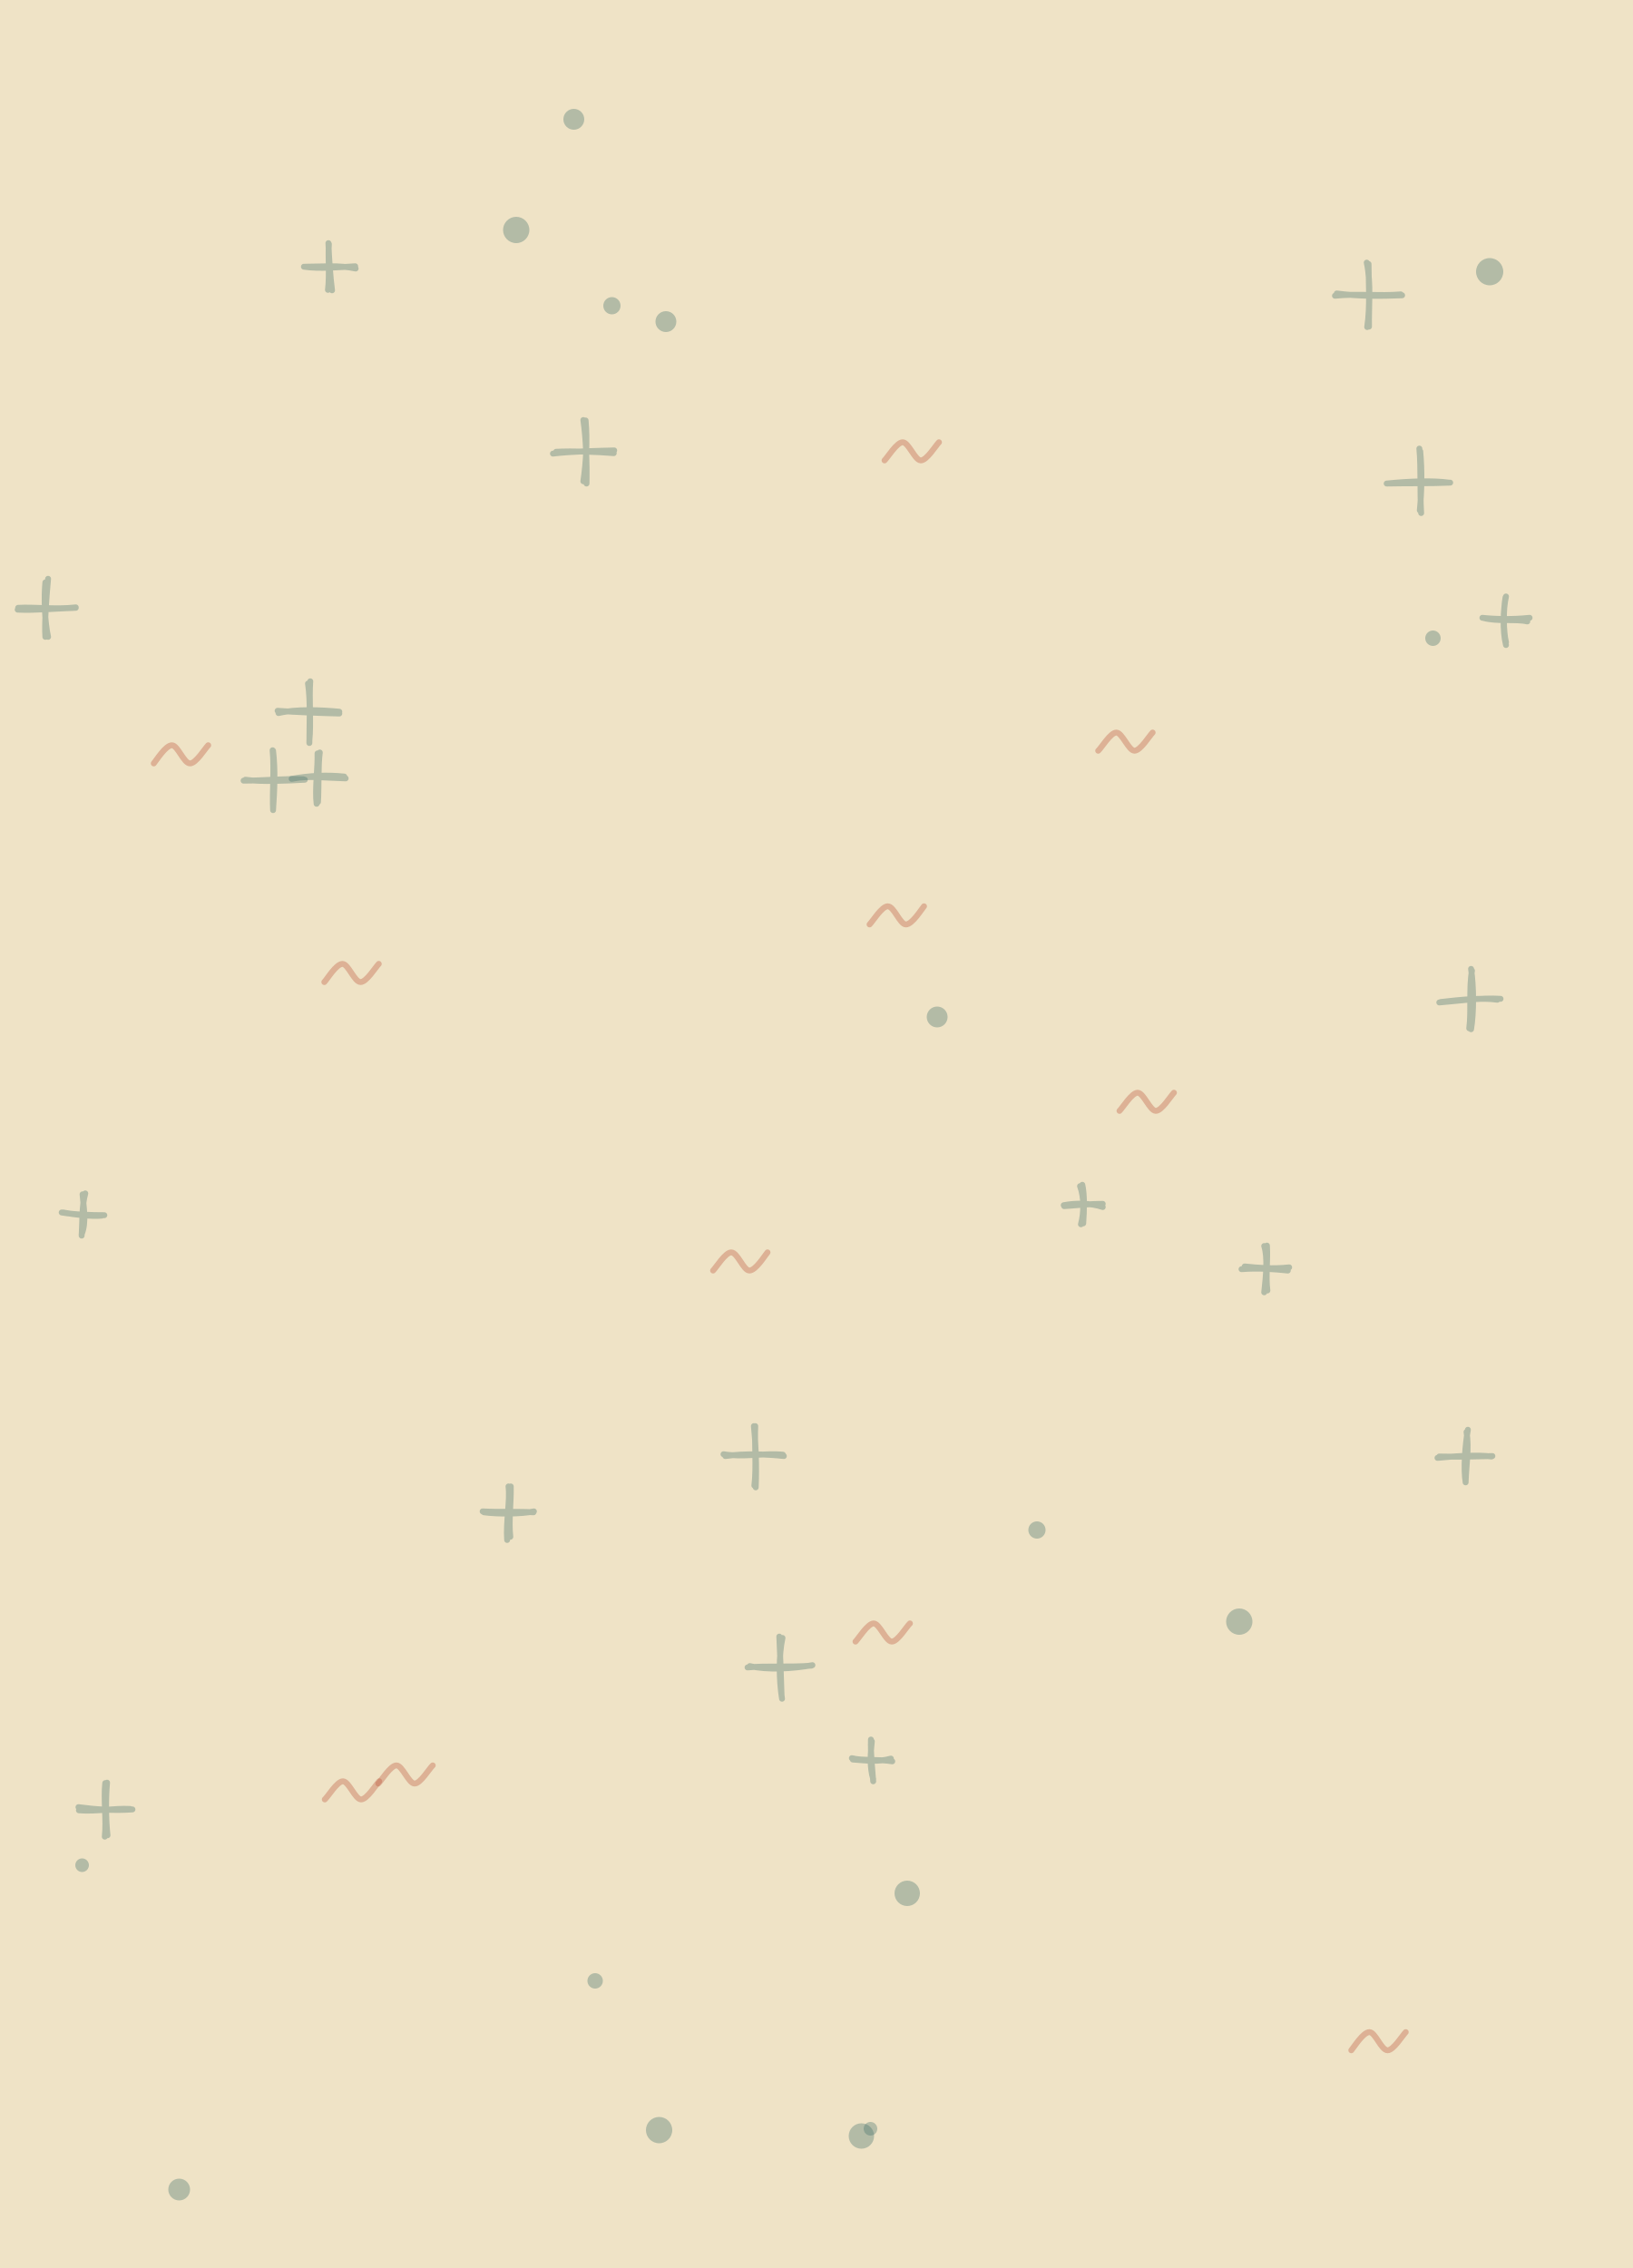
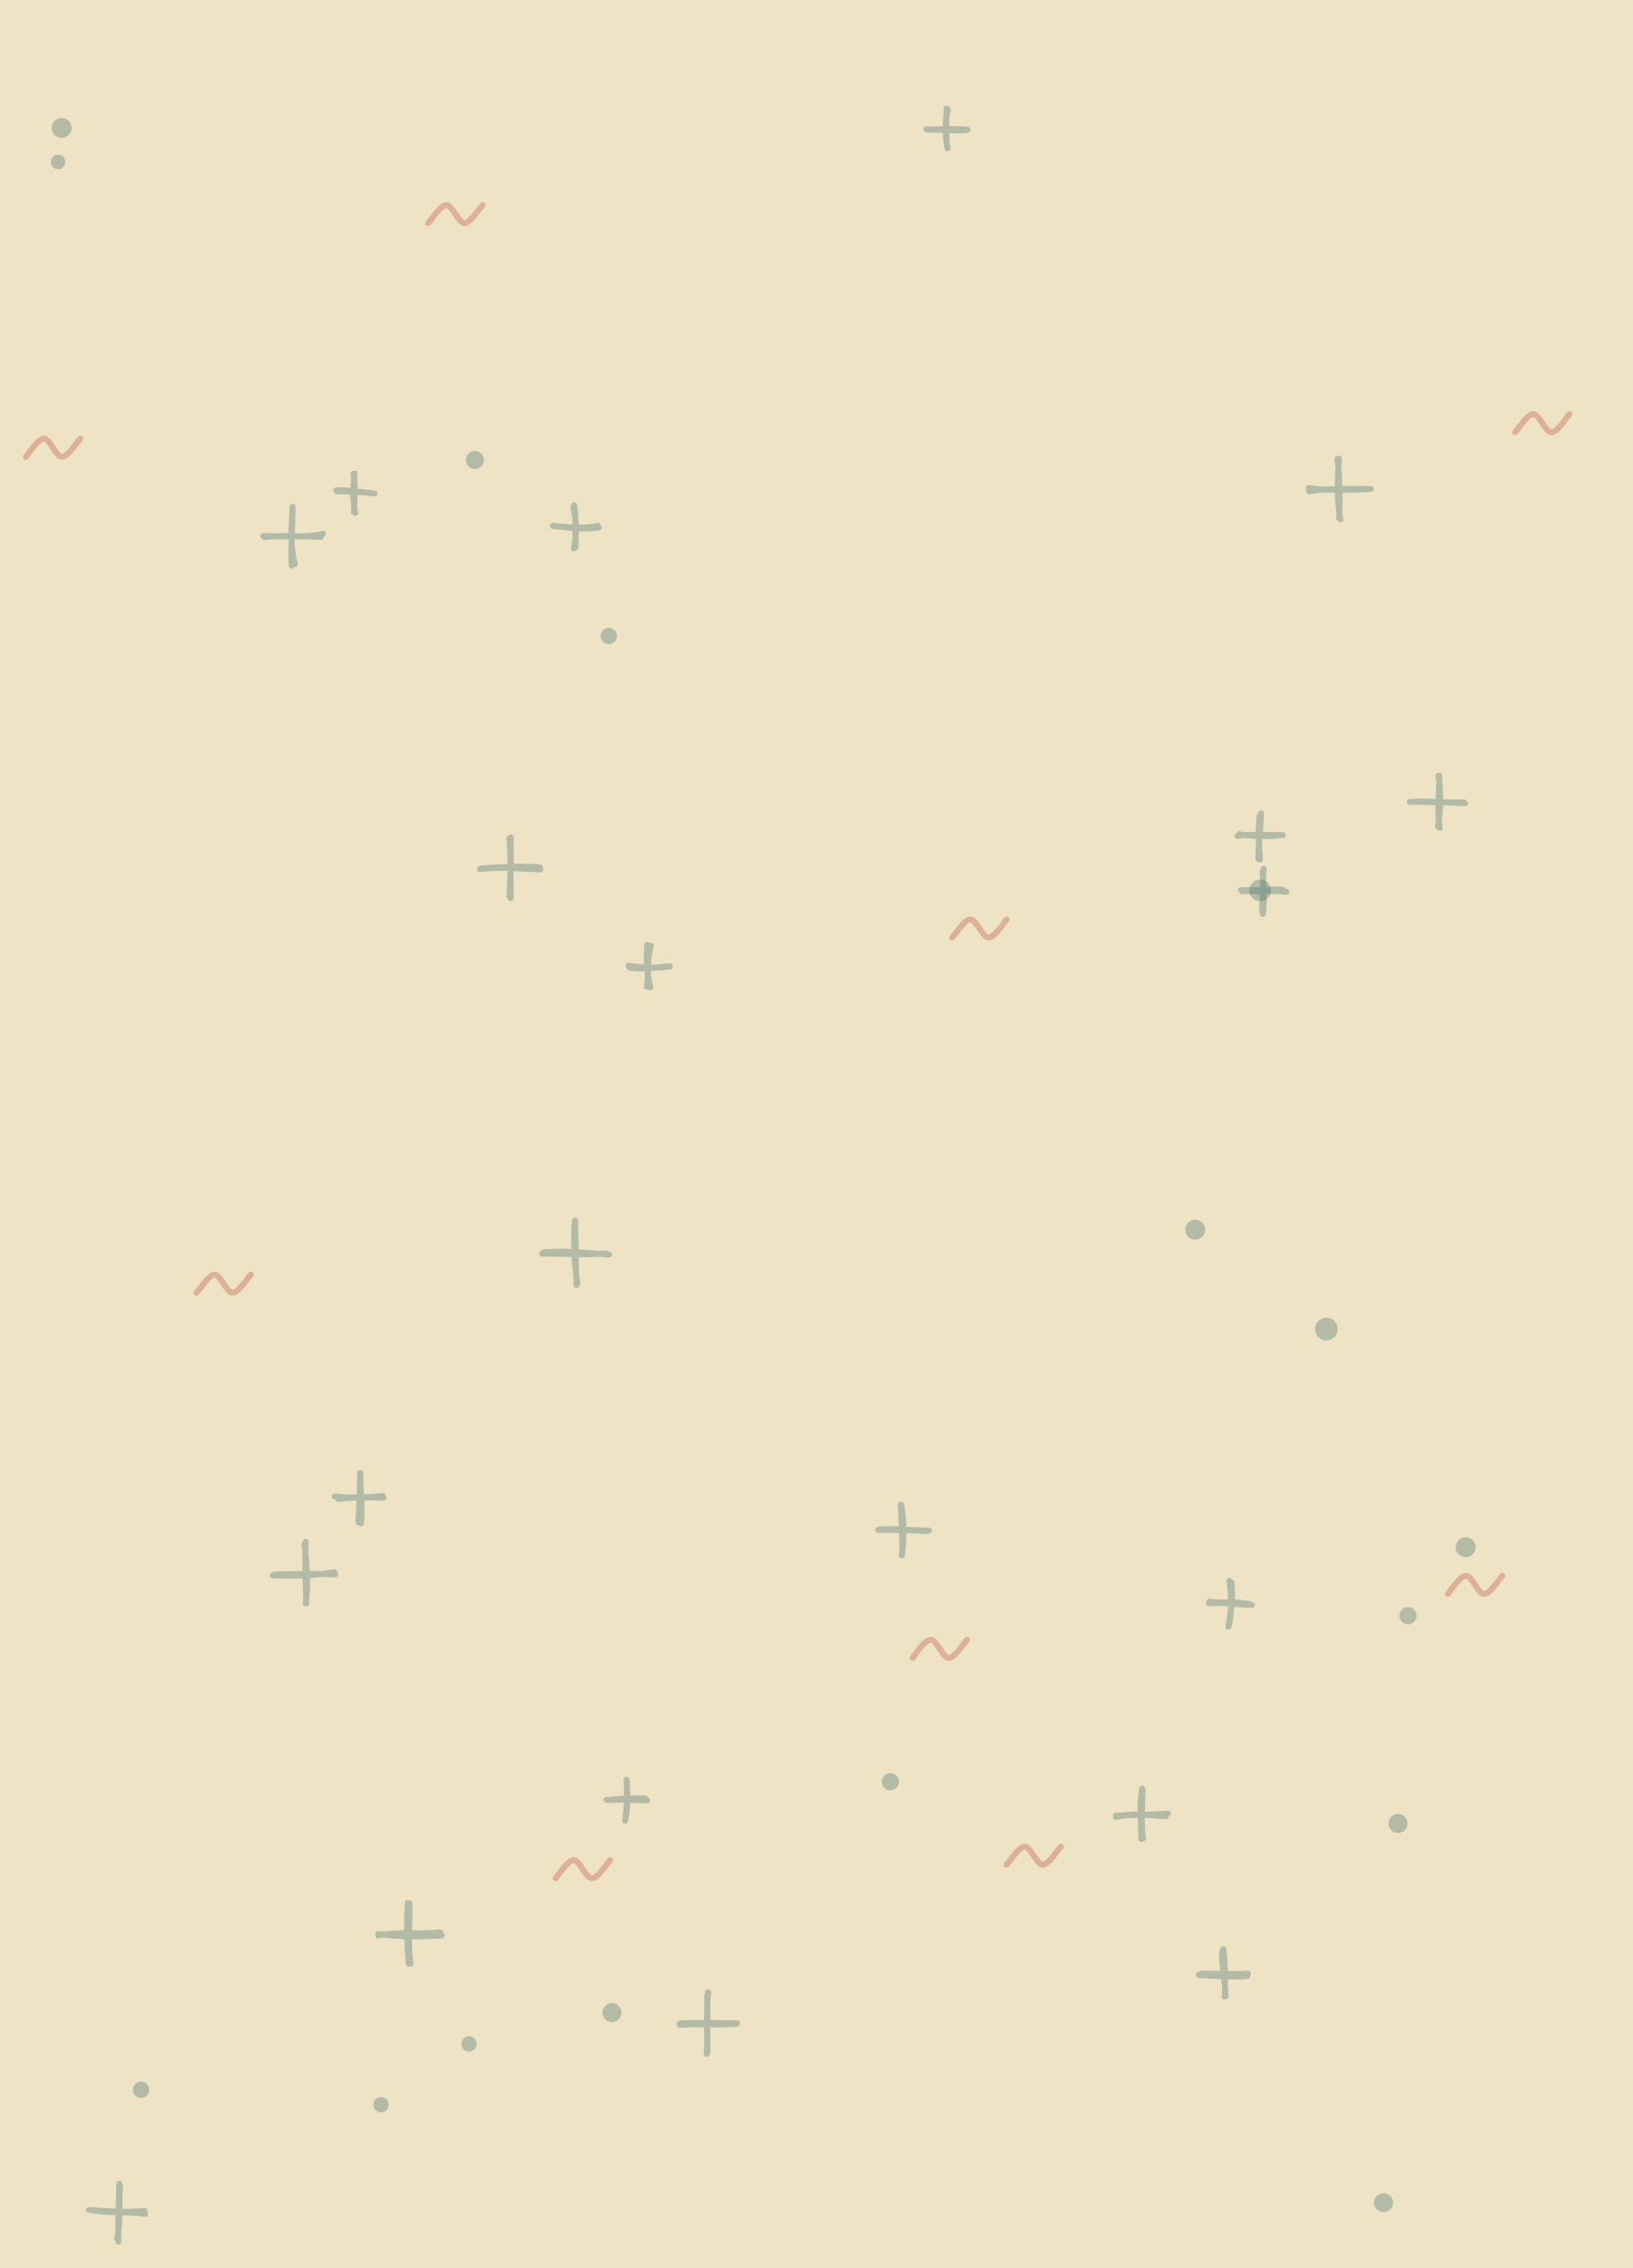
<svg xmlns="http://www.w3.org/2000/svg" viewBox="0 0 360 500" width="360" height="500" preserveAspectRatio="none">
  <rect width="360" height="500" fill="#efe3c6" />
-   <path d="M195.0,101.5 C195.7,100.8 197.7,97.5 199.0,97.5 C200.3,97.5 201.7,101.5 203.0,101.5 C204.3,101.5 206.3,98.2 207.0,97.5" fill="none" stroke="#b9533a" stroke-width="1.3" stroke-linecap="round" stroke-linejoin="round" opacity="0.35" />
-   <path d="M234.6,265.9 C236.6,265.8 239.8,265.4 243.1,265.4 M234.5,265.7 C237.0,265.2 240.5,265.2 243.1,266.1 M238.6,261.2 C239.1,263.4 239.0,266.9 238.8,269.7 M238.1,261.5 C239.0,263.9 239.0,267.3 238.3,269.9" fill="none" stroke="#41706b" stroke-width="1.3" stroke-linecap="round" stroke-linejoin="round" opacity="0.35" />
-   <path d="M3.9,134.4 C7.6,134.6 12.9,134.1 16.7,134.0 M4.0,134.0 C7.5,133.8 12.6,134.4 16.7,133.9 M10.0,128.4 C9.7,131.4 9.8,136.8 10.6,140.4 M10.6,127.6 C10.2,131.9 9.8,137.3 10.0,140.4" fill="none" stroke="#41706b" stroke-width="1.3" stroke-linecap="round" stroke-linejoin="round" opacity="0.35" />
-   <path d="M71.5,216.5 C72.1,215.9 74.1,212.5 75.5,212.5 C76.8,212.5 78.1,216.5 79.5,216.5 C80.8,216.5 82.8,213.2 83.5,212.5" fill="none" stroke="#b9533a" stroke-width="1.3" stroke-linecap="round" stroke-linejoin="round" opacity="0.35" />
-   <circle cx="18.1" cy="411.2" r="1.5" fill="#41706b" opacity=".35" />
-   <circle cx="315.9" cy="140.7" r="1.7" fill="#41706b" opacity=".35" />
-   <circle cx="134.9" cy="67.4" r="1.9" fill="#41706b" opacity=".35" />
-   <circle cx="206.6" cy="224.2" r="2.3" fill="#41706b" opacity=".35" />
-   <circle cx="273.2" cy="357.5" r="2.9" fill="#41706b" opacity=".35" />
-   <path d="M274.4,279.2 C277.4,279.5 280.6,279.8 284.2,279.4 M273.7,279.8 C277.4,279.5 281.0,279.8 283.9,280.1 M278.7,274.7 C279.5,277.2 279.1,281.3 278.7,284.9 M279.3,274.6 C279.5,278.0 279.0,281.4 279.4,284.5" fill="none" stroke="#41706b" stroke-width="1.3" stroke-linecap="round" stroke-linejoin="round" opacity="0.35" />
-   <circle cx="145.3" cy="469.6" r="2.9" fill="#41706b" opacity=".35" />
-   <path d="M305.7,106.6 C310.5,106.1 315.9,105.9 319.4,106.4 M305.7,106.6 C310.0,106.5 315.6,106.6 319.7,106.4 M312.9,98.9 C313.3,103.2 313.0,108.4 313.3,113.1 M313.1,99.5 C313.5,103.8 313.4,108.5 313.0,112.5" fill="none" stroke="#41706b" stroke-width="1.3" stroke-linecap="round" stroke-linejoin="round" opacity="0.35" />
-   <path d="M317.3,221.0 C321.1,220.7 326.5,219.9 330.8,220.2 M317.6,220.9 C321.9,220.4 326.8,219.9 330.1,220.4 M324.3,213.6 C324.9,217.5 324.9,223.4 324.3,226.9 M324.5,214.0 C323.8,217.9 324.4,222.7 323.9,226.7" fill="none" stroke="#41706b" stroke-width="1.3" stroke-linecap="round" stroke-linejoin="round" opacity="0.35" />
-   <path d="M159.5,320.6 C163.7,321.3 168.7,320.3 172.6,320.7 M159.9,321.0 C164.1,320.4 169.4,320.6 172.8,321.0 M166.2,314.4 C166.6,318.2 166.8,323.1 166.6,327.9 M166.5,314.4 C166.3,317.7 166.8,323.7 166.3,327.5" fill="none" stroke="#41706b" stroke-width="1.3" stroke-linecap="round" stroke-linejoin="round" opacity="0.35" />
-   <path d="M317.3,321.1 C321.1,321.2 325.1,321.1 329.0,321.0 M316.9,321.4 C320.8,321.0 325.9,320.7 328.8,321.1 M323.6,315.2 C323.0,318.6 322.6,323.8 323.1,326.8 M323.3,315.7 C323.9,319.2 323.2,323.2 323.1,326.8" fill="none" stroke="#41706b" stroke-width="1.3" stroke-linecap="round" stroke-linejoin="round" opacity="0.35" />
-   <path d="M83.4,393.2 C84.1,392.5 86.1,389.2 87.4,389.2 C88.7,389.2 90.1,393.2 91.4,393.2 C92.7,393.2 94.7,389.8 95.4,389.2" fill="none" stroke="#b9533a" stroke-width="1.3" stroke-linecap="round" stroke-linejoin="round" opacity="0.35" />
-   <path d="M294.3,65.2 C298.9,64.7 304.1,65.3 308.8,64.9 M294.7,64.7 C299.3,65.3 304.1,65.3 309.1,65.1 M301.7,58.2 C301.7,62.0 302.1,67.5 301.4,72.1 M301.3,57.9 C302.3,62.5 301.7,67.8 301.8,72.0" fill="none" stroke="#41706b" stroke-width="1.3" stroke-linecap="round" stroke-linejoin="round" opacity="0.35" />
-   <circle cx="126.5" cy="26.3" r="2.3" fill="#41706b" opacity=".35" />
-   <path d="M61.2,156.7 C65.3,157.0 70.7,157.2 74.8,157.3 M61.4,157.2 C65.2,156.3 70.6,156.5 74.8,156.9 M67.9,150.7 C68.5,154.6 68.2,160.0 68.2,163.8 M68.4,150.2 C68.1,153.9 68.6,159.5 68.2,163.3" fill="none" stroke="#41706b" stroke-width="1.3" stroke-linecap="round" stroke-linejoin="round" opacity="0.35" />
-   <path d="M64.3,171.7 C68.2,171.0 72.0,170.8 75.9,171.2 M64.9,171.6 C67.8,171.0 72.3,171.5 76.2,171.6 M70.5,165.9 C70.1,168.8 70.3,173.7 70.1,176.8 M70.0,166.1 C70.1,169.0 69.4,174.1 69.8,177.2" fill="none" stroke="#41706b" stroke-width="1.3" stroke-linecap="round" stroke-linejoin="round" opacity="0.35" />
-   <circle cx="131.2" cy="436.7" r="1.7" fill="#41706b" opacity=".35" />
-   <path d="M71.6,396.7 C72.3,396.1 74.3,392.7 75.6,392.7 C76.9,392.7 78.3,396.7 79.6,396.7 C80.9,396.7 82.9,393.4 83.6,392.7" fill="none" stroke="#b9533a" stroke-width="1.3" stroke-linecap="round" stroke-linejoin="round" opacity="0.35" />
-   <circle cx="228.6" cy="337.3" r="1.9" fill="#41706b" opacity=".35" />
-   <circle cx="39.5" cy="482.7" r="2.4" fill="#41706b" opacity=".35" />
-   <path d="M121.9,100.0 C125.9,99.5 131.8,99.4 135.4,99.3 M122.6,99.6 C126.3,99.4 131.7,99.6 135.3,99.9 M128.6,92.6 C129.2,96.6 129.4,102.6 129.3,106.6 M129.1,92.7 C129.5,97.2 129.2,102.0 128.6,106.1" fill="none" stroke="#41706b" stroke-width="1.3" stroke-linecap="round" stroke-linejoin="round" opacity="0.35" />
-   <circle cx="146.8" cy="70.9" r="2.3" fill="#41706b" opacity=".35" />
-   <path d="M191.7,203.8 C192.4,203.1 194.4,199.8 195.7,199.8 C197.1,199.8 198.4,203.8 199.7,203.8 C201.1,203.8 203.1,200.5 203.7,199.8" fill="none" stroke="#b9533a" stroke-width="1.3" stroke-linecap="round" stroke-linejoin="round" opacity="0.35" />
-   <path d="M33.9,168.3 C34.5,167.6 36.5,164.3 37.9,164.3 C39.2,164.3 40.5,168.3 41.9,168.3 C43.2,168.3 45.2,165.0 45.9,164.3" fill="none" stroke="#b9533a" stroke-width="1.3" stroke-linecap="round" stroke-linejoin="round" opacity="0.35" />
-   <path d="M297.9,452.0 C298.5,451.3 300.5,448.0 301.9,448.0 C303.2,448.0 304.5,452.0 305.9,452.0 C307.2,452.0 309.2,448.7 309.9,448.0" fill="none" stroke="#b9533a" stroke-width="1.3" stroke-linecap="round" stroke-linejoin="round" opacity="0.35" />
-   <path d="M187.8,387.6 C190.0,388.2 193.7,387.8 196.7,388.3 M188.0,387.9 C190.8,388.1 193.6,388.5 196.4,387.7 M192.2,383.9 C191.9,386.6 191.7,389.6 192.5,392.2 M192.0,383.5 C191.9,386.6 192.3,389.8 192.5,392.7" fill="none" stroke="#41706b" stroke-width="1.3" stroke-linecap="round" stroke-linejoin="round" opacity="0.35" />
-   <circle cx="113.8" cy="50.7" r="2.9" fill="#41706b" opacity=".35" />
-   <path d="M17.3,398.4 C21.0,398.9 25.2,399.2 29.2,398.9 M17.4,399.1 C21.3,399.4 25.2,398.6 28.7,398.8 M23.2,393.1 C22.8,396.6 23.5,401.3 23.1,404.9 M23.6,393.0 C23.3,396.3 23.3,401.0 23.7,404.6" fill="none" stroke="#41706b" stroke-width="1.3" stroke-linecap="round" stroke-linejoin="round" opacity="0.35" />
-   <path d="M157.2,280.1 C157.9,279.4 159.9,276.1 161.2,276.1 C162.6,276.1 163.9,280.1 165.2,280.1 C166.6,280.1 168.6,276.8 169.2,276.1" fill="none" stroke="#b9533a" stroke-width="1.3" stroke-linecap="round" stroke-linejoin="round" opacity="0.35" />
-   <circle cx="189.9" cy="470.9" r="2.8" fill="#41706b" opacity=".35" />
-   <path d="M246.8,244.9 C247.5,244.2 249.5,240.9 250.8,240.9 C252.1,240.9 253.5,244.9 254.8,244.9 C256.1,244.9 258.1,241.6 258.8,240.9" fill="none" stroke="#b9533a" stroke-width="1.3" stroke-linecap="round" stroke-linejoin="round" opacity="0.35" />
-   <path d="M53.7,172.1 C58.5,172.1 62.7,171.6 66.9,171.8 M54.1,171.9 C57.6,172.4 63.5,172.1 67.2,171.9 M60.2,165.5 C60.7,169.7 60.5,174.3 60.2,178.5 M60.1,165.4 C60.5,169.9 60.0,174.4 60.2,178.6" fill="none" stroke="#41706b" stroke-width="1.3" stroke-linecap="round" stroke-linejoin="round" opacity="0.35" />
-   <path d="M106.4,333.2 C110.1,333.4 114.7,333.2 117.6,333.4 M106.7,333.4 C109.6,333.8 114.9,333.8 117.7,333.2 M112.1,327.7 C112.5,330.7 111.5,335.6 111.8,339.5 M112.6,327.7 C112.7,330.9 112.1,335.4 112.5,338.8" fill="none" stroke="#41706b" stroke-width="1.3" stroke-linecap="round" stroke-linejoin="round" opacity="0.35" />
-   <path d="M188.6,361.9 C189.3,361.2 191.3,357.9 192.6,357.9 C193.9,357.9 195.3,361.9 196.6,361.9 C197.9,361.9 199.9,358.5 200.6,357.9" fill="none" stroke="#b9533a" stroke-width="1.3" stroke-linecap="round" stroke-linejoin="round" opacity="0.35" />
-   <circle cx="328.4" cy="59.9" r="3.0" fill="#41706b" opacity=".35" />
-   <circle cx="191.9" cy="469.3" r="1.5" fill="#41706b" opacity=".35" />
-   <path d="M326.9,136.2 C330.1,137.1 334.1,136.4 336.7,137.0 M326.8,136.2 C329.5,136.5 333.5,136.6 337.2,136.2 M332.0,131.5 C331.4,134.2 331.2,139.1 332.0,142.2 M331.9,131.7 C331.4,134.4 331.4,139.1 332.0,141.6" fill="none" stroke="#41706b" stroke-width="1.3" stroke-linecap="round" stroke-linejoin="round" opacity="0.35" />
-   <circle cx="200.0" cy="417.4" r="2.8" fill="#41706b" opacity=".35" />
-   <path d="M13.9,267.3 C16.5,267.8 20.1,268.2 22.4,268.0 M13.6,267.3 C16.4,267.8 20.5,267.9 23.0,267.9 M18.8,263.1 C18.0,265.9 18.2,269.6 18.0,272.4 M18.2,263.3 C18.4,266.0 19.1,269.4 18.0,272.1" fill="none" stroke="#41706b" stroke-width="1.3" stroke-linecap="round" stroke-linejoin="round" opacity="0.35" />
-   <path d="M242.1,165.5 C242.8,164.9 244.8,161.5 246.1,161.5 C247.4,161.5 248.8,165.5 250.1,165.5 C251.4,165.5 253.4,162.2 254.1,161.5" fill="none" stroke="#b9533a" stroke-width="1.3" stroke-linecap="round" stroke-linejoin="round" opacity="0.35" />
-   <path d="M67.0,58.8 C70.2,59.3 75.0,58.9 78.3,58.7 M67.3,58.8 C70.7,58.8 74.8,58.4 78.4,59.2 M72.4,53.6 C72.5,56.3 72.8,61.1 73.2,64.0 M72.5,53.8 C72.3,56.7 72.7,60.6 72.3,63.9" fill="none" stroke="#41706b" stroke-width="1.3" stroke-linecap="round" stroke-linejoin="round" opacity="0.35" />
-   <path d="M164.8,367.6 C168.8,367.2 174.3,367.6 178.9,367.2 M165.3,367.3 C169.2,368.2 174.6,367.9 179.1,367.1 M171.8,360.8 C172.0,365.2 172.2,369.8 172.3,373.9 M172.5,361.1 C171.7,364.8 171.7,370.2 172.4,374.5" fill="none" stroke="#41706b" stroke-width="1.3" stroke-linecap="round" stroke-linejoin="round" opacity="0.35" />
+   <path d="M149.9,446.4 C153.7,446.0 158.3,446.6 162.5,446.1 M149.8,446.1 C153.5,445.8 158.8,446.1 162.3,446.0 M155.9,439.9 C156.0,443.5 156.0,449.0 155.8,452.8 M156.1,439.2 C155.7,443.3 155.9,448.8 156.0,452.3" fill="none" stroke="#41706b" stroke-width="1.3" stroke-linecap="round" stroke-linejoin="round" opacity="0.35" />
+   <path d="M266.6,353.1 C269.5,353.5 272.8,352.9 276.0,353.8 M266.5,353.5 C269.5,353.1 272.6,353.8 275.5,353.8 M271.5,348.9 C271.8,351.2 271.5,355.0 270.8,358.6 M271.0,348.5 C271.5,351.7 271.5,355.3 271.0,358.2" fill="none" stroke="#41706b" stroke-width="1.3" stroke-linecap="round" stroke-linejoin="round" opacity="0.35" />
+   <path d="M74.1,108.1 C76.2,107.9 80.1,108.5 82.4,108.8 M74.3,108.3 C76.5,108.4 80.0,108.4 82.6,108.8 M78.2,104.4 C77.8,107.1 77.7,110.1 78.3,113.1 M77.9,104.5 C78.4,106.7 78.2,110.1 78.0,112.9" fill="none" stroke="#41706b" stroke-width="1.3" stroke-linecap="round" stroke-linejoin="round" opacity="0.35" />
+   <path d="M209.9,206.7 C210.6,206.1 212.6,202.7 213.9,202.7 C215.3,202.7 216.6,206.7 217.9,206.7 C219.3,206.7 221.3,203.4 221.9,202.7" fill="none" stroke="#b9533a" stroke-width="1.3" stroke-linecap="round" stroke-linejoin="round" opacity="0.35" />
+   <circle cx="263.5" cy="271.1" r="2.2" fill="#41706b" opacity=".35" />
+   <circle cx="196.3" cy="392.8" r="1.9" fill="#41706b" opacity=".35" />
+   <path d="M60.5,347.1 C64.6,347.0 69.9,346.9 73.9,347.1 M60.1,347.3 C65.0,347.5 70.2,347.3 73.7,346.6 M67.1,340.5 C67.6,343.9 68.0,349.7 67.4,353.5 M67.4,339.9 C67.2,343.9 67.4,349.4 67.5,353.5" fill="none" stroke="#41706b" stroke-width="1.3" stroke-linecap="round" stroke-linejoin="round" opacity="0.35" />
+   <circle cx="31.1" cy="460.7" r="1.8" fill="#41706b" opacity=".35" />
+   <path d="M204.8,28.6 C206.7,28.5 210.1,28.9 212.9,28.7 M204.2,28.5 C207.0,28.6 210.9,28.3 213.3,28.6 M208.7,23.9 C208.6,26.8 208.5,29.9 208.8,32.4 M209.0,24.3 C208.2,26.2 208.4,30.4 208.9,32.7" fill="none" stroke="#41706b" stroke-width="1.3" stroke-linecap="round" stroke-linejoin="round" opacity="0.35" />
+   <path d="M94.4,49.2 C95.1,48.5 97.1,45.2 98.4,45.2 C99.7,45.2 101.1,49.2 102.4,49.2 C103.7,49.2 105.7,45.8 106.4,45.2" fill="none" stroke="#b9533a" stroke-width="1.3" stroke-linecap="round" stroke-linejoin="round" opacity="0.35" />
+   <path d="M20.0,487.2 C23.7,488.0 28.8,487.5 32.0,488.1 M19.6,487.2 C24.1,487.5 28.5,487.8 31.9,487.4 M26.5,481.9 C26.1,484.9 26.7,489.8 25.8,493.5 M26.3,481.4 C26.2,484.8 26.0,489.9 26.1,494.2" fill="none" stroke="#41706b" stroke-width="1.3" stroke-linecap="round" stroke-linejoin="round" opacity="0.35" />
+   <path d="M264.3,435.4 C267.3,435.6 272.1,436.0 275.0,435.6 M264.8,435.1 C267.9,435.1 272.0,435.3 275.1,435.1 M269.7,429.7 C270.1,432.9 270.1,436.9 270.0,440.2 M269.4,430.2 C269.3,433.0 270.1,436.9 270.2,440.1" fill="none" stroke="#41706b" stroke-width="1.3" stroke-linecap="round" stroke-linejoin="round" opacity="0.35" />
+   <path d="M133.7,396.8 C135.7,396.7 139.9,396.9 142.7,396.9 M133.9,396.9 C135.8,396.5 139.2,396.4 142.2,396.5 M138.2,392.6 C138.2,394.7 138.3,397.9 137.9,400.6 M138.1,392.4 C138.4,395.2 138.4,398.8 137.8,401.4" fill="none" stroke="#41706b" stroke-width="1.3" stroke-linecap="round" stroke-linejoin="round" opacity="0.35" />
+   <path d="M319.2,351.4 C319.8,350.7 321.8,347.4 323.2,347.4 C324.5,347.4 325.8,351.4 327.2,351.4 C328.5,351.4 330.5,348.1 331.2,347.4" fill="none" stroke="#b9533a" stroke-width="1.3" stroke-linecap="round" stroke-linejoin="round" opacity="0.35" />
+   <path d="M272.8,184.3 C276.1,183.8 279.4,184.1 282.8,184.1 M273.2,183.9 C275.6,184.4 279.6,184.5 282.4,184.1 M277.7,179.9 C277.3,182.1 277.5,186.1 277.8,189.5 M278.0,179.3 C278.0,181.9 277.4,185.7 277.4,189.4" fill="none" stroke="#41706b" stroke-width="1.3" stroke-linecap="round" stroke-linejoin="round" opacity="0.35" />
+   <path d="M58.3,118.4 C62.2,118.0 67.0,118.2 70.7,118.4 M58.0,118.2 C61.6,118.1 67.0,118.7 71.2,117.7 M64.5,111.7 C64.5,115.9 64.1,120.3 64.3,124.7 M64.5,111.7 C64.3,115.8 63.9,120.1 65.0,124.4" fill="none" stroke="#41706b" stroke-width="1.3" stroke-linecap="round" stroke-linejoin="round" opacity="0.35" />
+   <path d="M273.8,196.5 C276.3,196.5 280.6,196.3 283.6,196.6 M273.6,196.2 C276.8,196.5 280.5,195.9 282.8,196.1 M278.3,192.1 C278.7,194.5 278.4,198.2 278.2,200.8 M278.6,191.5 C278.2,195.0 278.9,198.5 278.4,201.5" fill="none" stroke="#41706b" stroke-width="1.3" stroke-linecap="round" stroke-linejoin="round" opacity="0.35" />
+   <path d="M246.0,400.3 C249.7,400.1 254.1,400.1 257.5,399.8 M246.0,400.6 C249.9,399.5 254.0,400.3 257.0,400.4 M251.9,394.5 C251.8,398.3 251.5,402.1 252.0,405.3 M251.8,394.3 C251.1,398.3 251.6,401.9 251.6,405.4" fill="none" stroke="#41706b" stroke-width="1.3" stroke-linecap="round" stroke-linejoin="round" opacity="0.35" />
+   <circle cx="13.6" cy="28.2" r="2.2" fill="#41706b" opacity=".35" />
+   <circle cx="134.2" cy="140.2" r="1.8" fill="#41706b" opacity=".35" />
+   <circle cx="12.8" cy="35.7" r="1.6" fill="#41706b" opacity=".35" />
+   <circle cx="104.7" cy="101.4" r="2.0" fill="#41706b" opacity=".35" />
+   <path d="M5.7,100.7 C6.3,100.1 8.3,96.7 9.7,96.7 C11.0,96.7 12.3,100.7 13.7,100.7 C15.0,100.7 17.0,97.4 17.7,96.7" fill="none" stroke="#b9533a" stroke-width="1.3" stroke-linecap="round" stroke-linejoin="round" opacity="0.35" />
+   <path d="M121.9,115.9 C125.3,116.3 128.3,116.8 132.0,116.3 M121.9,116.0 C124.9,116.1 128.4,116.7 131.8,115.9 M126.4,111.8 C127.0,114.7 127.3,117.6 126.5,120.9 M126.6,111.4 C127.0,114.0 126.8,117.7 126.9,120.6" fill="none" stroke="#41706b" stroke-width="1.3" stroke-linecap="round" stroke-linejoin="round" opacity="0.35" />
+   <path d="M83.4,426.7 C87.1,425.8 93.0,426.5 97.0,426.0 M83.4,426.4 C87.7,427.0 92.7,427.0 97.4,426.7 M90.3,419.6 C90.3,424.2 89.9,429.5 90.5,432.9 M89.9,419.5 C89.6,423.6 89.7,428.6 90.1,432.9" fill="none" stroke="#41706b" stroke-width="1.3" stroke-linecap="round" stroke-linejoin="round" opacity="0.35" />
+   <circle cx="308.2" cy="402.0" r="2.1" fill="#41706b" opacity=".35" />
+   <circle cx="292.4" cy="293.0" r="2.5" fill="#41706b" opacity=".35" />
+   <path d="M288.5,107.6 C292.0,108.2 298.1,108.0 302.2,107.8 M288.6,108.3 C292.8,107.6 298.0,107.8 301.8,107.8 M295.2,101.1 C294.8,105.6 294.7,110.7 295.5,114.5 M294.8,101.2 C295.4,105.2 295.4,111.0 295.2,114.2" fill="none" stroke="#41706b" stroke-width="1.3" stroke-linecap="round" stroke-linejoin="round" opacity="0.35" />
+   <path d="M122.5,414.1 C123.1,413.4 125.1,410.1 126.5,410.1 C127.8,410.1 129.1,414.1 130.5,414.1 C131.8,414.1 133.8,410.8 134.5,410.1" fill="none" stroke="#b9533a" stroke-width="1.3" stroke-linecap="round" stroke-linejoin="round" opacity="0.35" />
+   <circle cx="277.8" cy="196.3" r="2.4" fill="#41706b" opacity=".35" />
+   <circle cx="310.4" cy="356.2" r="1.9" fill="#41706b" opacity=".35" />
+   <path d="M138.6,212.9 C140.9,213.3 144.8,213.5 147.7,213.1 M138.8,213.3 C141.7,213.8 144.6,213.3 147.7,213.0 M142.7,208.3 C142.4,211.4 142.6,215.0 143.4,217.7 M143.5,208.5 C142.5,211.4 143.1,214.8 142.6,217.5" fill="none" stroke="#41706b" stroke-width="1.3" stroke-linecap="round" stroke-linejoin="round" opacity="0.35" />
+   <path d="M105.9,191.5 C109.8,191.1 115.1,190.9 119.0,191.2 M105.8,191.6 C109.9,191.1 115.5,191.5 119.1,191.7 M112.6,184.6 C112.7,188.9 112.5,194.0 112.3,197.6 M112.3,184.9 C112.7,188.8 112.5,193.7 112.6,198.0" fill="none" stroke="#41706b" stroke-width="1.3" stroke-linecap="round" stroke-linejoin="round" opacity="0.35" />
+   <path d="M73.8,329.9 C77.3,330.3 81.7,330.1 84.4,329.8 M74.6,330.5 C77.5,330.0 81.4,330.1 84.6,330.2 M79.5,325.0 C79.3,328.0 80.0,332.2 79.6,335.8 M79.4,324.7 C79.3,328.1 79.3,332.1 79.0,335.6" fill="none" stroke="#41706b" stroke-width="1.3" stroke-linecap="round" stroke-linejoin="round" opacity="0.35" />
+   <path d="M311.1,176.8 C314.4,176.5 319.9,177.0 323.0,177.1 M310.8,176.8 C314.4,176.7 319.7,177.0 322.8,176.9 M317.1,171.0 C317.7,174.3 317.6,178.8 317.0,182.3 M317.3,171.0 C317.3,174.1 316.8,179.1 317.4,182.5" fill="none" stroke="#41706b" stroke-width="1.3" stroke-linecap="round" stroke-linejoin="round" opacity="0.35" />
+   <circle cx="84.0" cy="464.0" r="1.7" fill="#41706b" opacity=".35" />
+   <circle cx="134.9" cy="443.7" r="2.1" fill="#41706b" opacity=".35" />
+   <path d="M193.6,337.3 C196.7,337.3 201.2,337.2 204.2,337.6 M193.7,337.2 C196.4,336.9 200.9,337.4 204.8,337.4 M198.7,331.8 C199.2,334.6 199.4,338.9 198.8,342.9 M198.6,331.7 C198.7,335.0 199.0,339.6 198.9,342.7" fill="none" stroke="#41706b" stroke-width="1.3" stroke-linecap="round" stroke-linejoin="round" opacity="0.35" />
+   <path d="M201.2,365.5 C201.8,364.8 203.8,361.5 205.2,361.5 C206.5,361.5 207.8,365.5 209.2,365.5 C210.5,365.5 212.5,362.2 213.2,361.5" fill="none" stroke="#b9533a" stroke-width="1.3" stroke-linecap="round" stroke-linejoin="round" opacity="0.35" />
+   <path d="M43.3,285.0 C44.0,284.4 46.0,281.0 47.3,281.0 C48.6,281.0 50.0,285.0 51.3,285.0 C52.6,285.0 54.6,281.7 55.3,281.0" fill="none" stroke="#b9533a" stroke-width="1.3" stroke-linecap="round" stroke-linejoin="round" opacity="0.35" />
+   <path d="M221.9,411.1 C222.6,410.4 224.6,407.1 225.9,407.1 C227.2,407.1 228.6,411.1 229.9,411.1 C231.2,411.1 233.2,407.7 233.9,407.1" fill="none" stroke="#b9533a" stroke-width="1.3" stroke-linecap="round" stroke-linejoin="round" opacity="0.35" />
+   <circle cx="323.1" cy="341.1" r="2.2" fill="#41706b" opacity=".35" />
+   <circle cx="305.0" cy="485.6" r="2.1" fill="#41706b" opacity=".35" />
+   <path d="M119.8,276.1 C124.5,275.7 129.4,276.2 134.3,276.6 M119.5,276.4 C124.3,276.3 129.3,276.8 133.6,276.3 M126.7,269.2 C126.4,273.4 126.6,279.3 127.3,283.0 M126.8,269.1 C126.9,273.6 126.9,279.4 127.1,283.3" fill="none" stroke="#41706b" stroke-width="1.3" stroke-linecap="round" stroke-linejoin="round" opacity="0.35" />
+   <circle cx="103.4" cy="450.6" r="1.7" fill="#41706b" opacity=".35" />
+   <path d="M334.0,95.3 C334.7,94.6 336.7,91.3 338.0,91.3 C339.4,91.3 340.7,95.3 342.0,95.3 C343.4,95.3 345.4,91.9 346.0,91.3" fill="none" stroke="#b9533a" stroke-width="1.3" stroke-linecap="round" stroke-linejoin="round" opacity="0.35" />
</svg>
